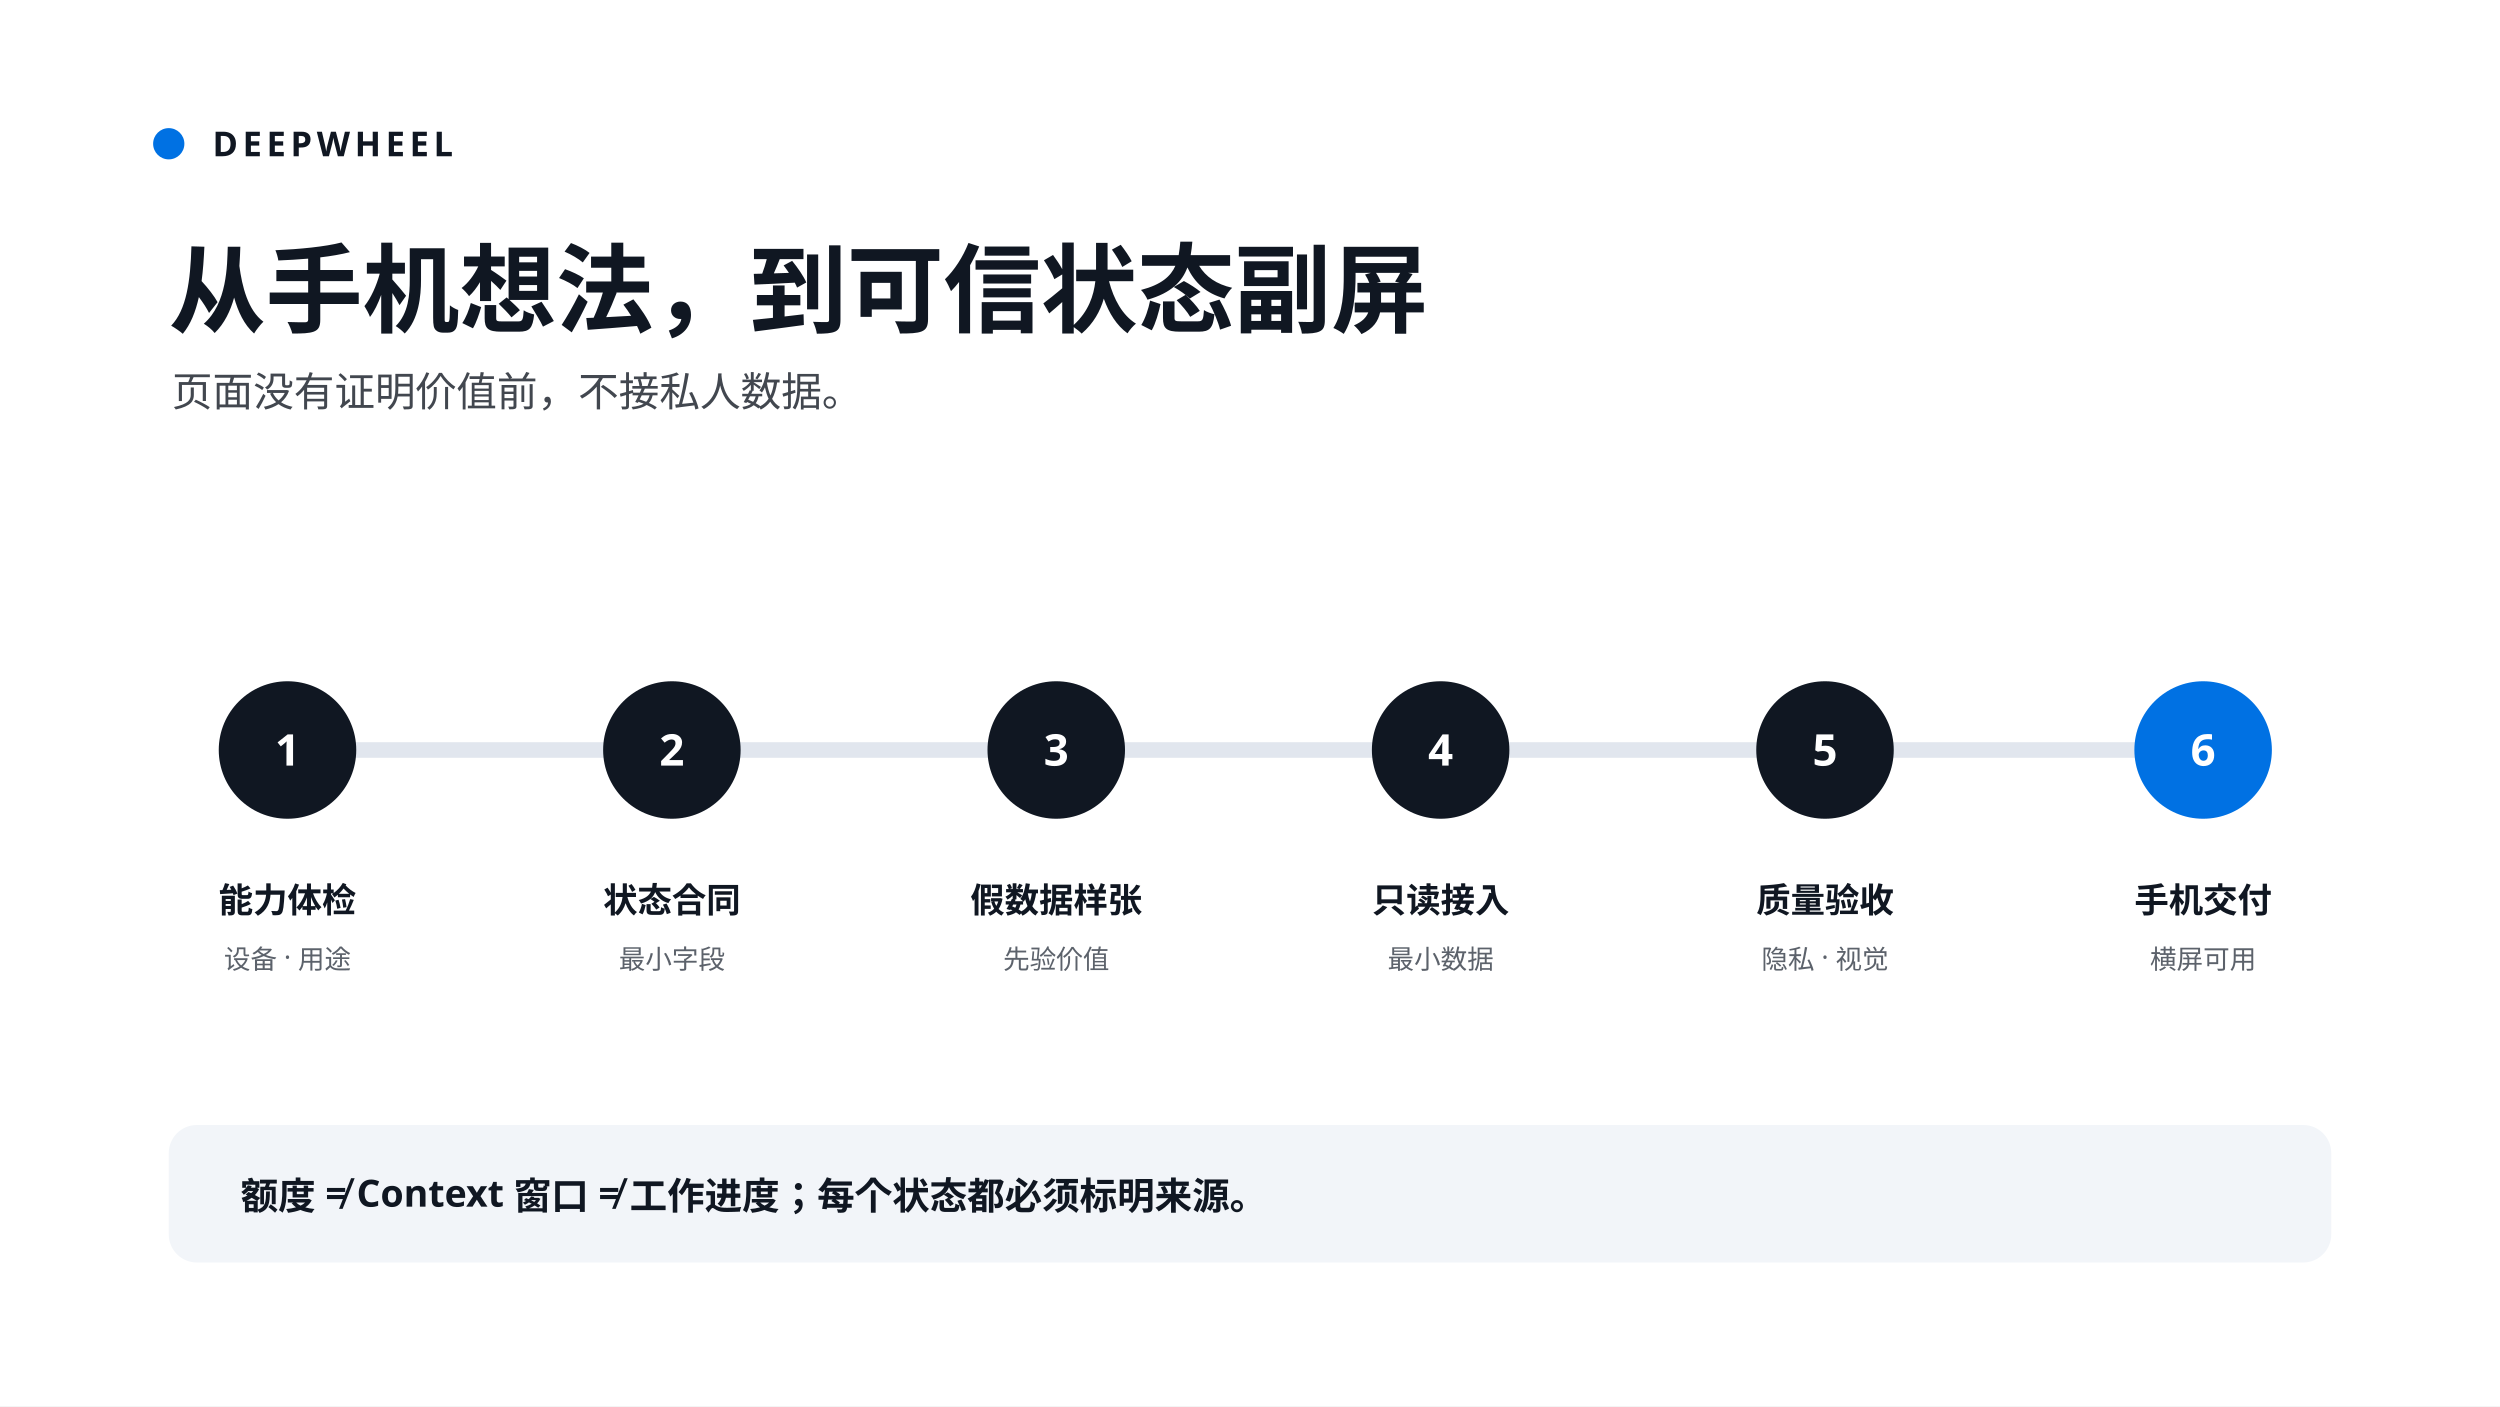
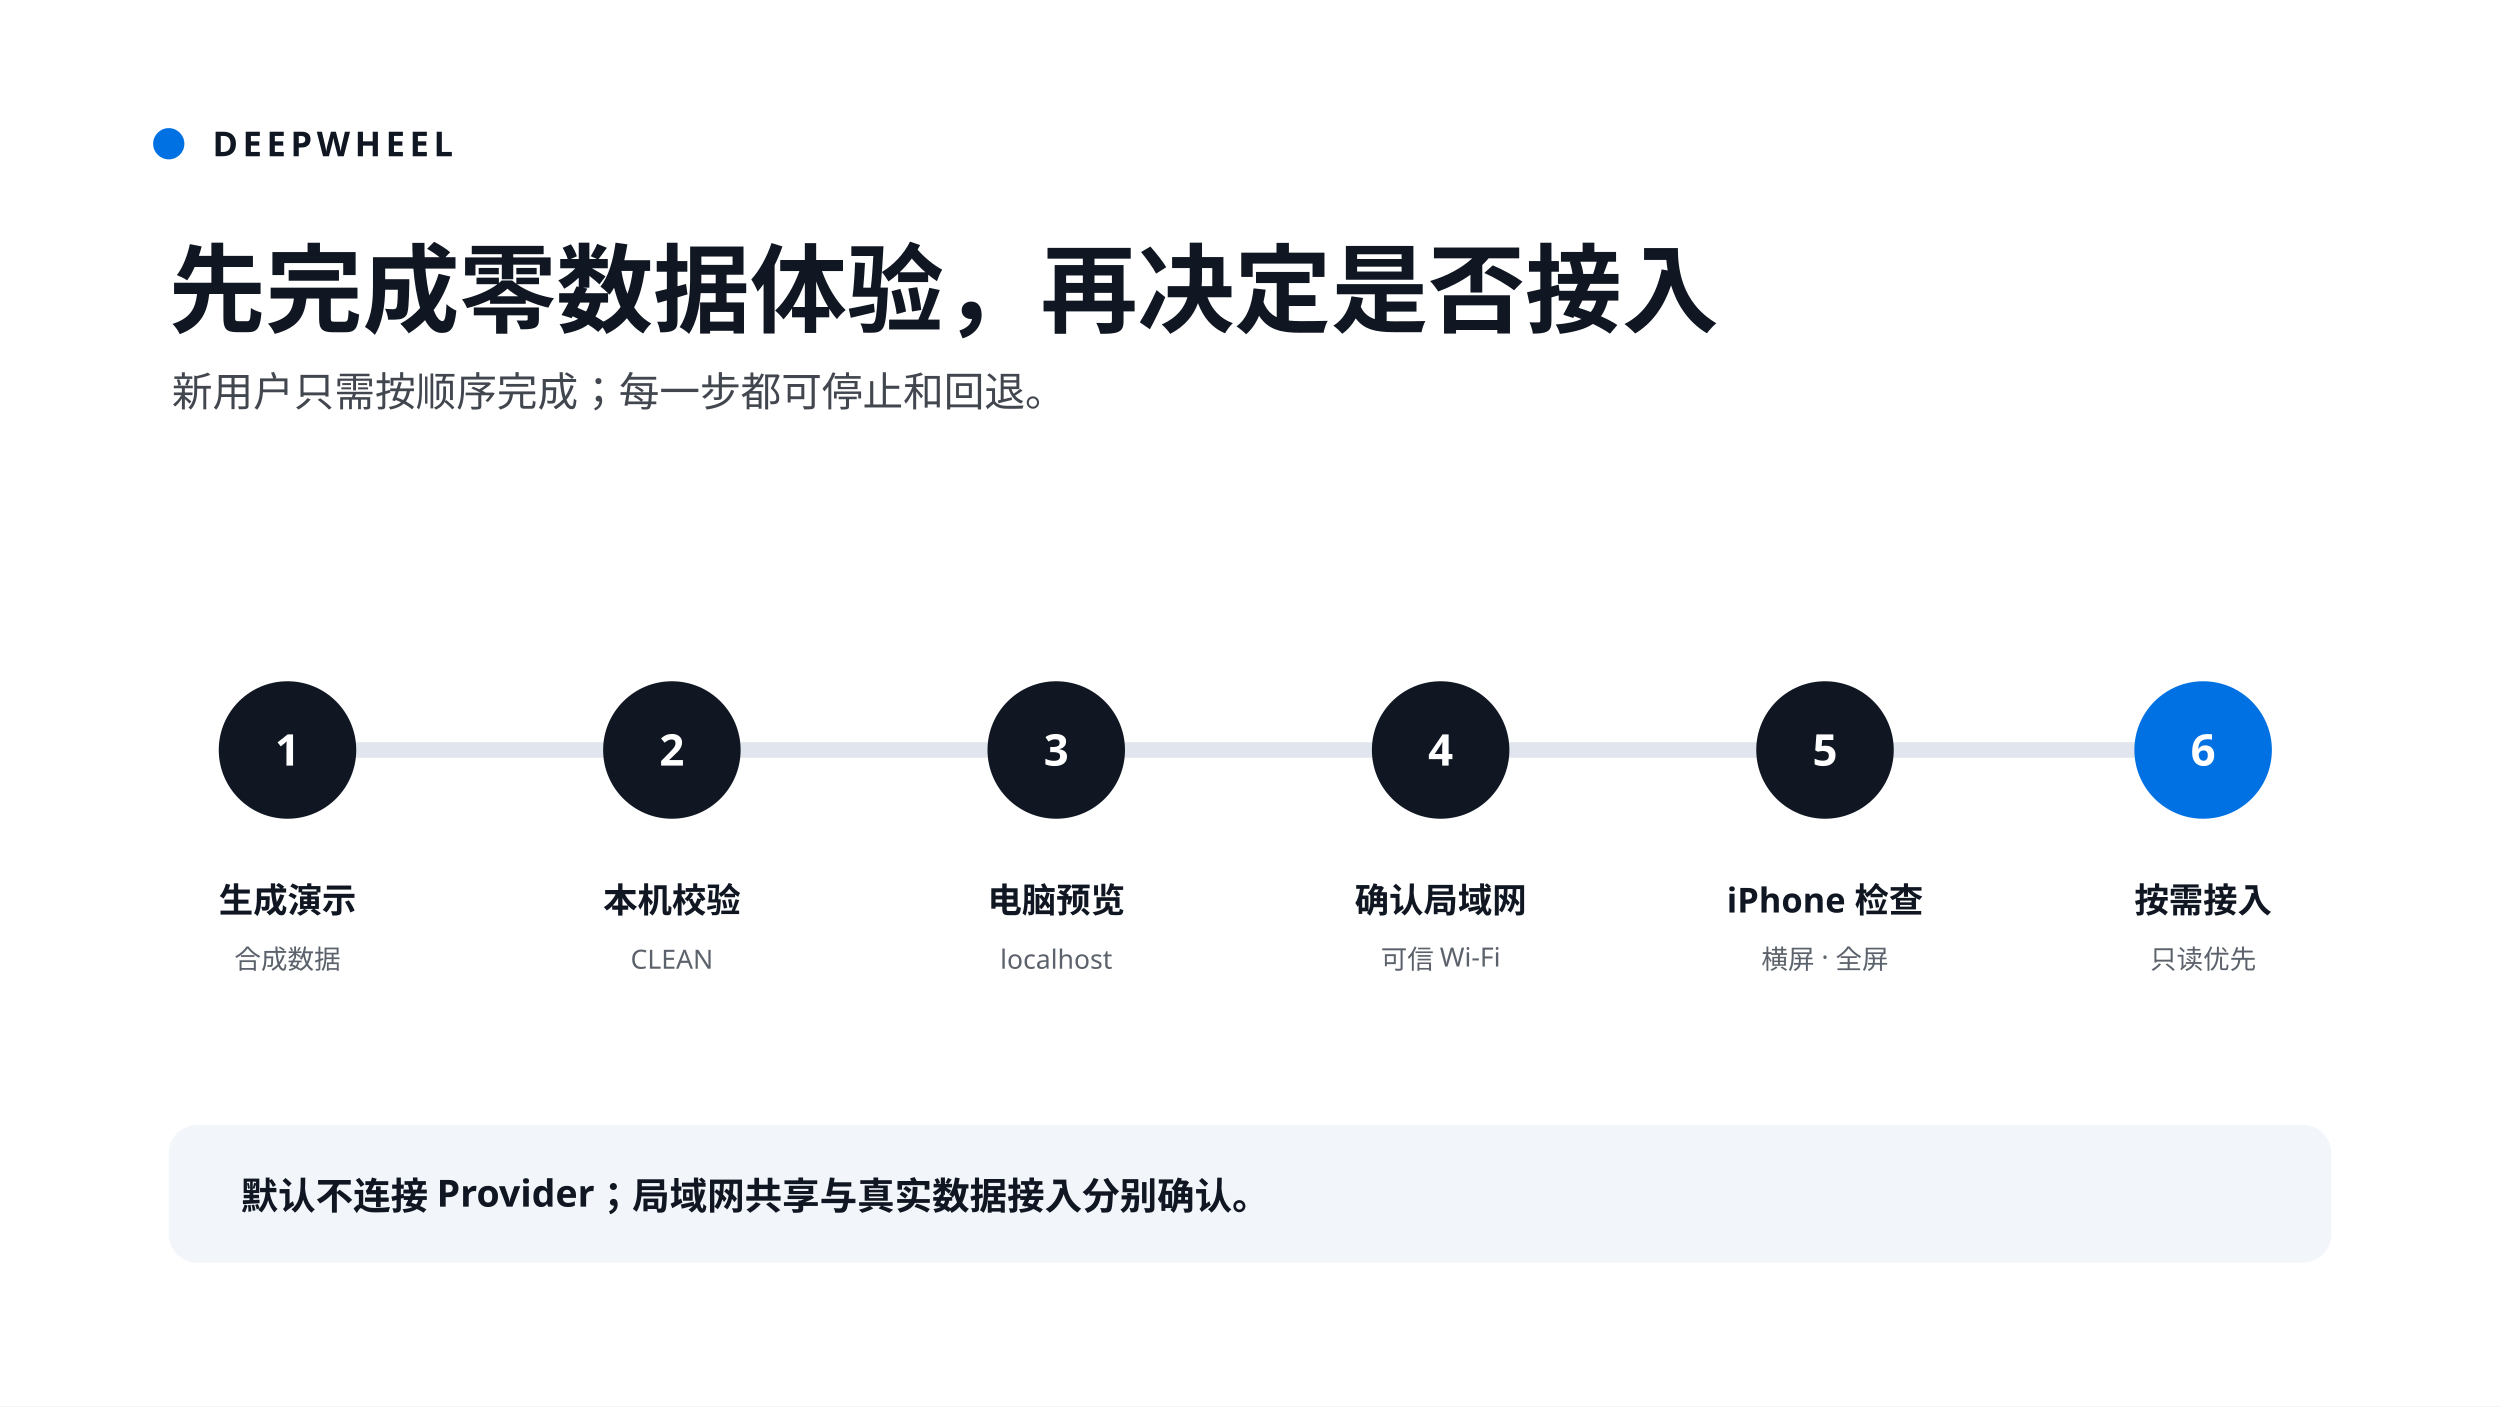
<svg xmlns="http://www.w3.org/2000/svg" width="1600" height="900" viewBox="0 0 1600 900" role="img" aria-labelledby="title desc">
  <rect width="1600" height="900" fill="#FFFFFF" />
  <circle cx="108" cy="92" r="10" fill="#0071E3" />
  <text x="136" y="100" fill="#101722" font-family="Avenir Next, PingFang SC, sans-serif" font-size="22" font-weight="600" letter-spacing="3">DEEPWHEEL</text>
-   <text x="108" y="208" fill="#101722" font-family="Avenir Next, PingFang SC, sans-serif" font-size="62" font-weight="600">从手机想法，到可信状态副屏</text>
-   <text x="110" y="260" fill="#42474F" font-family="Avenir Next, PingFang SC, sans-serif" font-size="26">页面没有证明价值前，不接私人数据。</text>
+   <text x="108" y="208" fill="#101722" font-family="Avenir Next, PingFang SC, sans-serif" font-size="62" font-weight="600">先完成零数据体验，再决定是否接入</text>
+   <text x="110" y="260" fill="#42474F" font-family="Avenir Next, PingFang SC, sans-serif" font-size="26">新用户只需按顺序完成；每一步都可停止和回退。</text>
  <path d="M184 480 H1410" stroke="#E1E6EE" stroke-width="10" stroke-linecap="round" />
  <g font-family="Avenir Next, PingFang SC, sans-serif">
    <g transform="translate(184 480)">
      <circle r="44" fill="#101722" />
      <text y="10" text-anchor="middle" fill="#FFFFFF" font-size="28" font-weight="700">1</text>
-       <text y="104" text-anchor="middle" fill="#101722" font-size="22" font-weight="600">能力体检</text>
-       <text y="140" text-anchor="middle" fill="#5C626B" font-size="17">设备 · 用途</text>
+       <text y="104" text-anchor="middle" fill="#101722" font-size="22" font-weight="600">生成演示</text>
+       <text y="140" text-anchor="middle" fill="#5C626B" font-size="17">合成数据</text>
    </g>
    <g transform="translate(430 480)">
      <circle r="44" fill="#101722" />
      <text y="10" text-anchor="middle" fill="#FFFFFF" font-size="28" font-weight="700">2</text>
-       <text y="104" text-anchor="middle" fill="#101722" font-size="22" font-weight="600">状态合同</text>
-       <text y="140" text-anchor="middle" fill="#5C626B" font-size="17">最小字段</text>
+       <text y="104" text-anchor="middle" fill="#101722" font-size="22" font-weight="600">本机校验</text>
+       <text y="140" text-anchor="middle" fill="#5C626B" font-size="17">CLEAN</text>
    </g>
    <g transform="translate(676 480)">
      <circle r="44" fill="#101722" />
      <text y="10" text-anchor="middle" fill="#FFFFFF" font-size="28" font-weight="700">3</text>
-       <text y="104" text-anchor="middle" fill="#101722" font-size="22" font-weight="600">假数据样张</text>
-       <text y="140" text-anchor="middle" fill="#5C626B" font-size="17">先验价值</text>
+       <text y="104" text-anchor="middle" fill="#101722" font-size="22" font-weight="600">电脑预览</text>
+       <text y="140" text-anchor="middle" fill="#5C626B" font-size="17">localhost</text>
    </g>
    <g transform="translate(922 480)">
      <circle r="44" fill="#101722" />
      <text y="10" text-anchor="middle" fill="#FFFFFF" font-size="28" font-weight="700">4</text>
-       <text y="104" text-anchor="middle" fill="#101722" font-size="22" font-weight="600">只读接入</text>
-       <text y="140" text-anchor="middle" fill="#5C626B" font-size="17">最小数据</text>
+       <text y="104" text-anchor="middle" fill="#101722" font-size="22" font-weight="600">确认局域网</text>
+       <text y="140" text-anchor="middle" fill="#5C626B" font-size="17">可信 Wi-Fi</text>
    </g>
    <g transform="translate(1168 480)">
      <circle r="44" fill="#101722" />
      <text y="10" text-anchor="middle" fill="#FFFFFF" font-size="28" font-weight="700">5</text>
-       <text y="104" text-anchor="middle" fill="#101722" font-size="22" font-weight="600">质量验收</text>
-       <text y="140" text-anchor="middle" fill="#5C626B" font-size="17">隐私 · 视觉</text>
+       <text y="104" text-anchor="middle" fill="#101722" font-size="22" font-weight="600">iPhone 检查</text>
+       <text y="140" text-anchor="middle" fill="#5C626B" font-size="17">横屏 · 全屏</text>
    </g>
    <g transform="translate(1410 480)">
      <circle r="44" fill="#0071E3" />
      <text y="10" text-anchor="middle" fill="#FFFFFF" font-size="28" font-weight="700">6</text>
-       <text y="104" text-anchor="middle" fill="#101722" font-size="22" font-weight="600">手机交付</text>
-       <text y="140" text-anchor="middle" fill="#5C626B" font-size="17">横屏可用</text>
+       <text y="104" text-anchor="middle" fill="#101722" font-size="22" font-weight="600">按需接入</text>
+       <text y="140" text-anchor="middle" fill="#5C626B" font-size="17">只读优先</text>
    </g>
  </g>
  <rect x="108" y="720" width="1384" height="88" rx="18" fill="#F2F5F9" />
-   <text x="154" y="774" fill="#101722" font-family="Avenir Next, PingFang SC, sans-serif" font-size="24" font-weight="600">额度 ≠ Context 窗口 ≠ 工作进度；每个状态都必须标明来源。</text>
+   <text x="154" y="774" fill="#101722" font-family="Avenir Next, PingFang SC, sans-serif" font-size="24" font-weight="600">默认不连接 Provider；局域网共享与真实数据接入分别确认。</text>
</svg>
